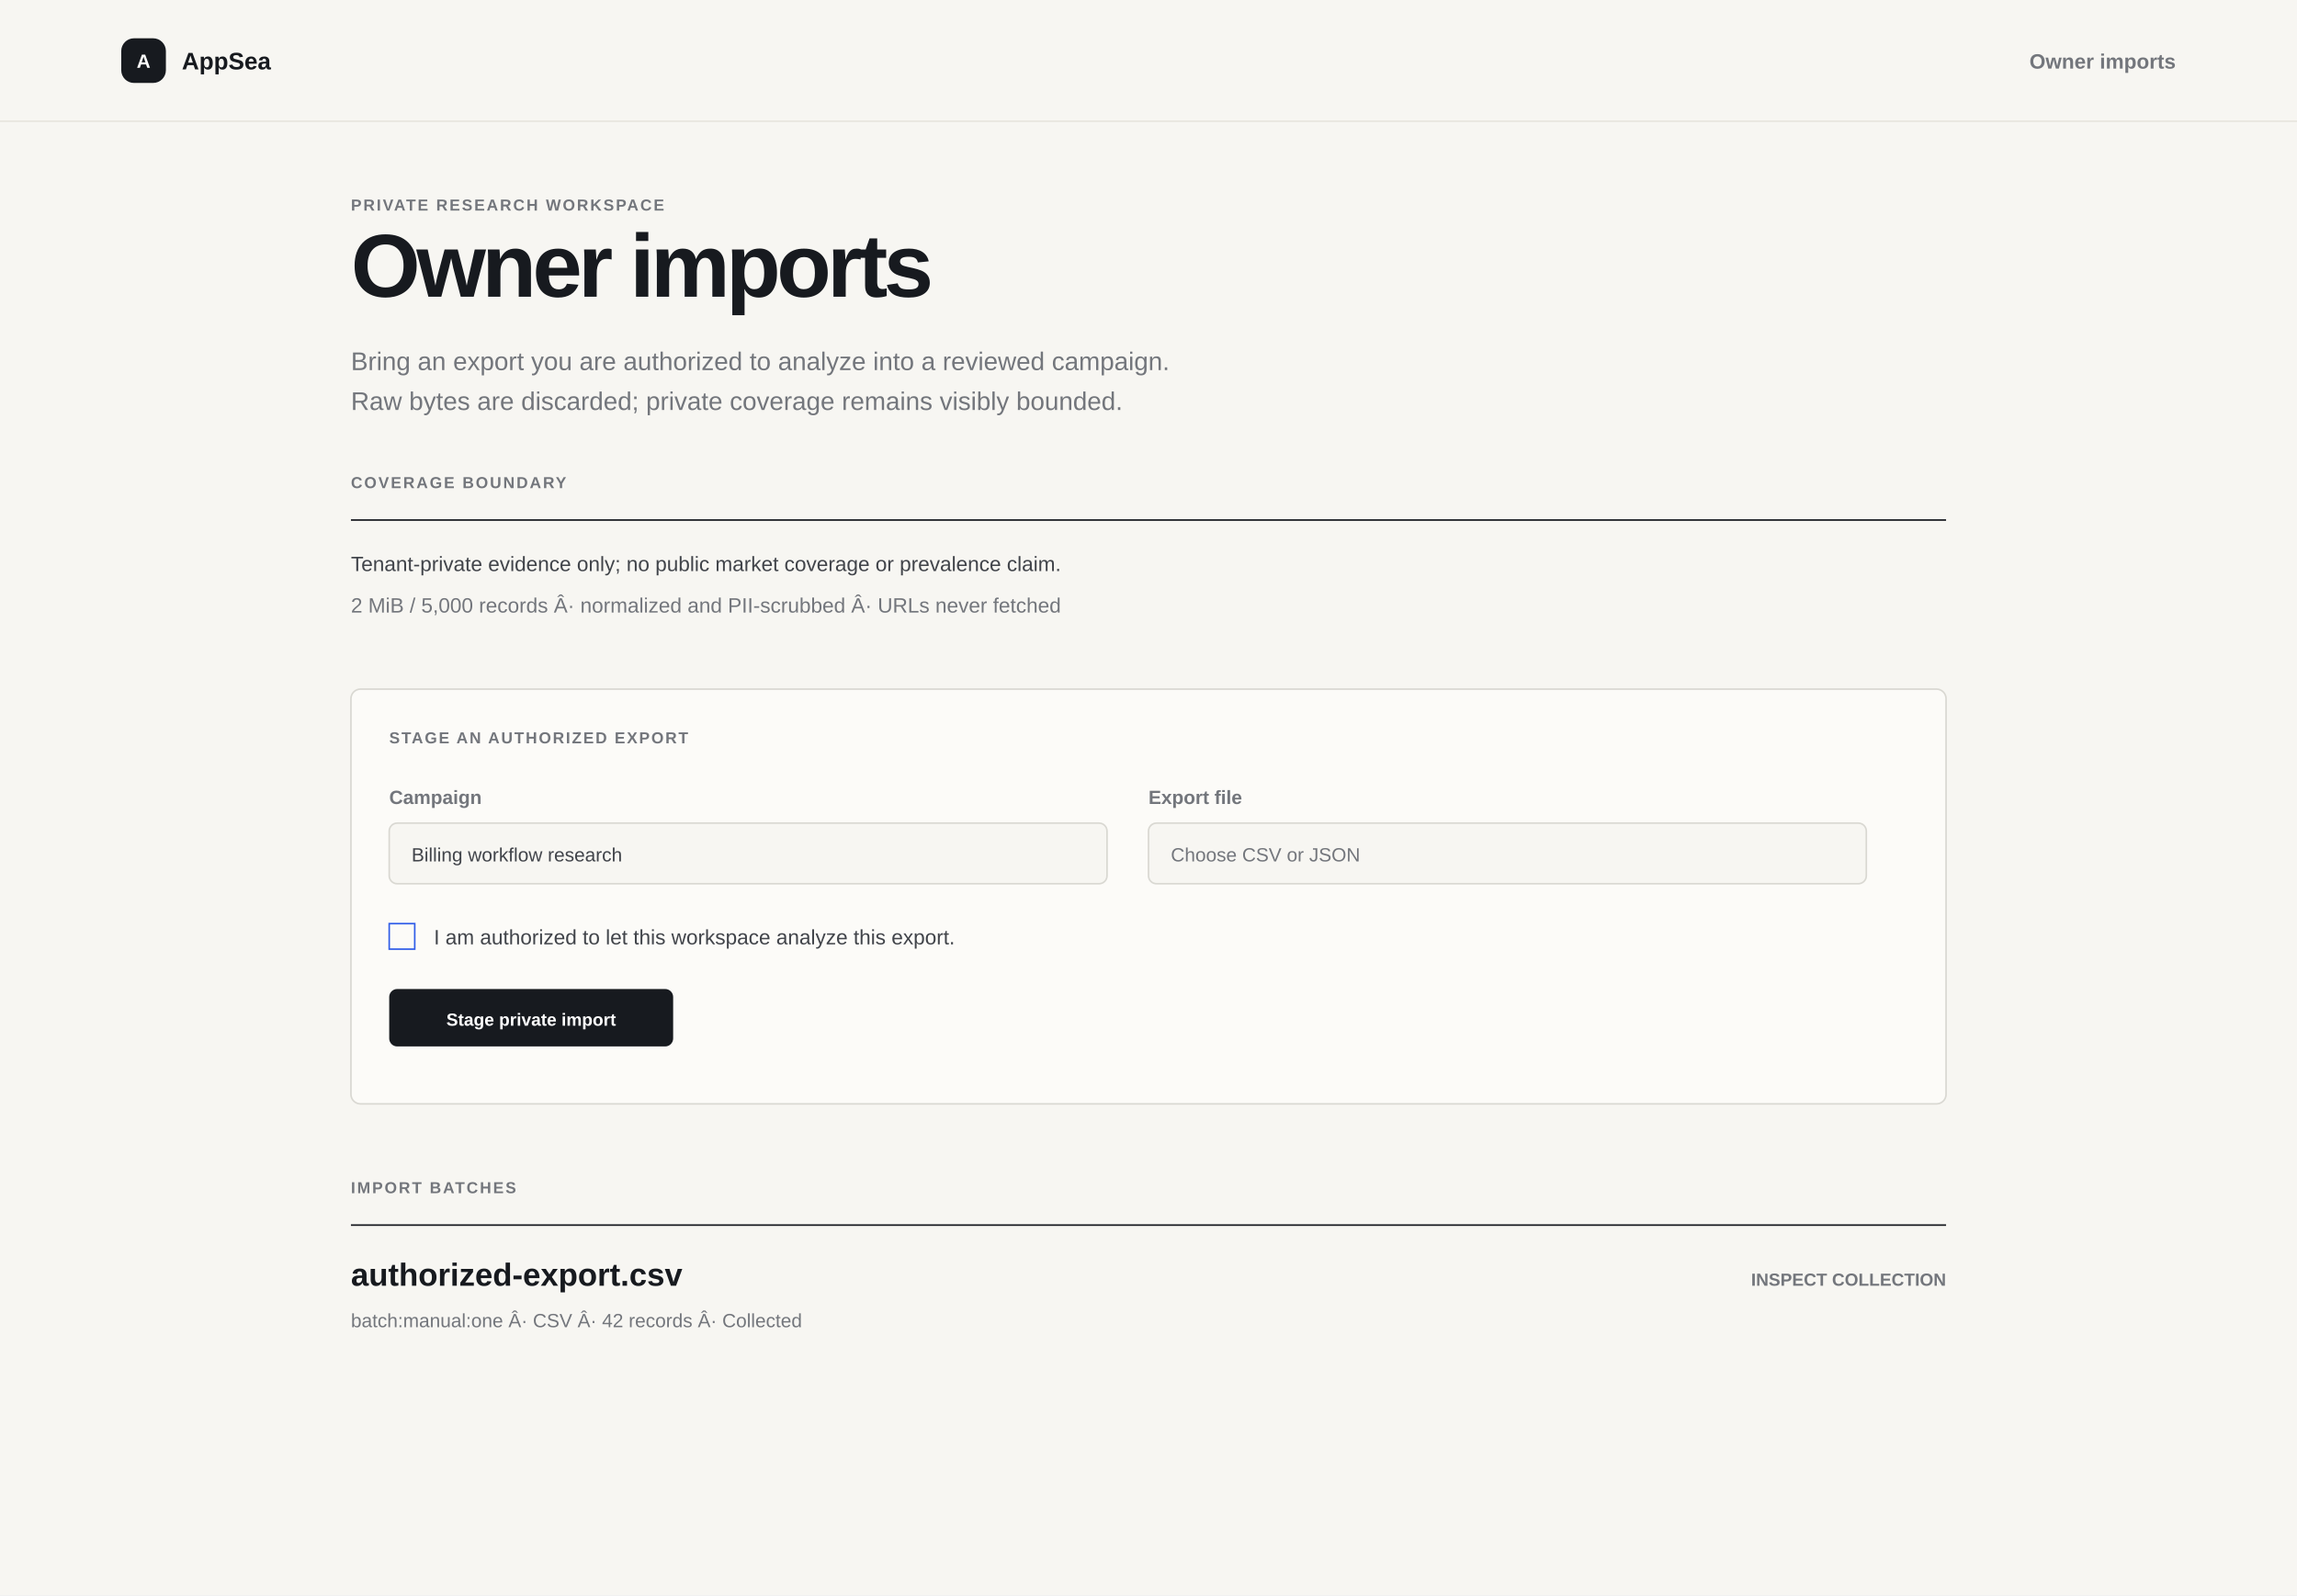
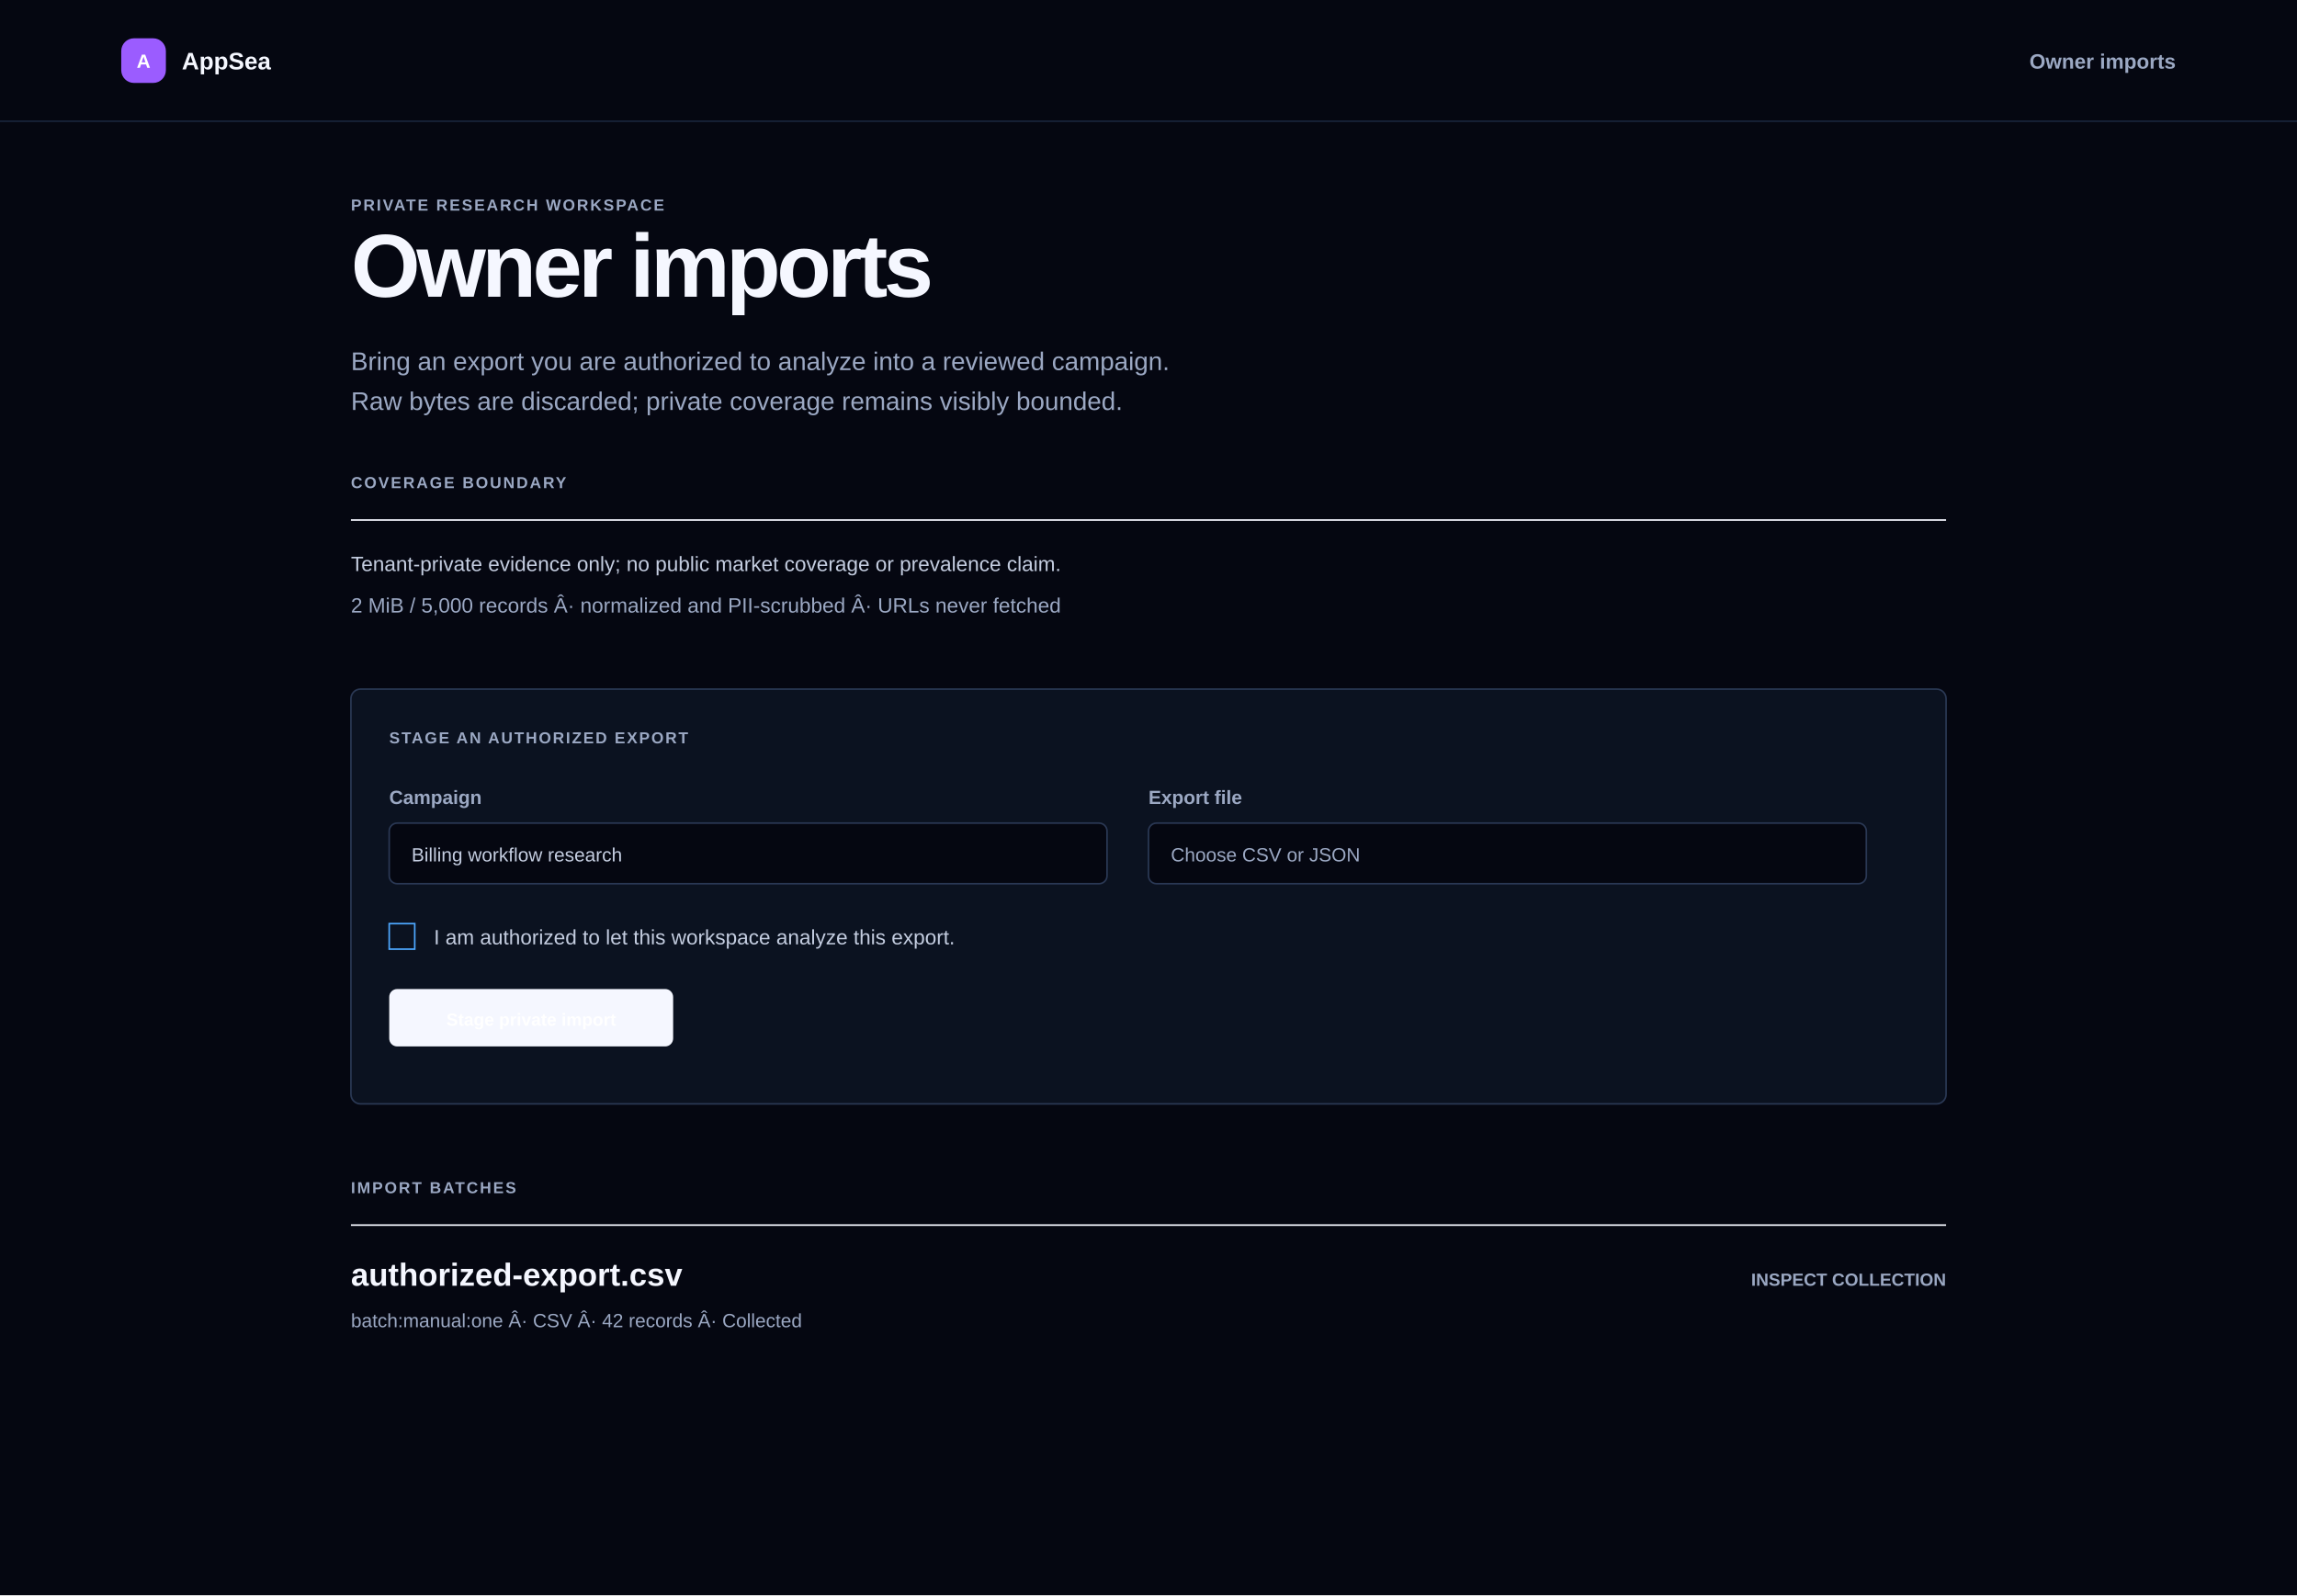
<svg xmlns="http://www.w3.org/2000/svg" width="1440" height="1000" viewBox="0 0 1440 1000">
-   <rect width="1440" height="1000" fill="#f7f6f2" />
-   <line x1="0" y1="76" x2="1440" y2="76" stroke="#e8e6df" stroke-width="1" />
-   <rect x="76" y="24" width="28" height="28" rx="8" fill="#171a1f" />
+   <rect width="1440" height="1000" fill="#050711" />
+   <line x1="0" y1="76" x2="1440" y2="76" stroke="#18243a" stroke-width="1" />
+   <rect x="76" y="24" width="28" height="28" rx="8" fill="#9b5cff" />
  <text x="90" y="42.5" font-family="Arial, Helvetica, sans-serif" font-size="12" font-weight="700" fill="#ffffff" text-anchor="middle">A</text>
-   <text x="114" y="43.5" font-family="Arial, Helvetica, sans-serif" font-size="15" font-weight="700" fill="#171a1f">AppSea</text>
-   <text x="1364" y="43" font-family="Arial, Helvetica, sans-serif" font-size="13" font-weight="600" fill="#73767c" text-anchor="end">Owner imports</text>
-   <text x="220" y="132" font-family="Arial, Helvetica, sans-serif" font-size="10" font-weight="700" fill="#73767c" letter-spacing="1.1">PRIVATE RESEARCH WORKSPACE</text>
-   <text x="220" y="186" font-family="Arial, Helvetica, sans-serif" font-size="56" font-weight="650" fill="#171a1f" letter-spacing="-2.5">Owner imports</text>
-   <text x="220" y="232" font-family="Arial, Helvetica, sans-serif" font-size="16" fill="#73767c">Bring an export you are authorized to analyze into a reviewed campaign.</text>
-   <text x="220" y="257" font-family="Arial, Helvetica, sans-serif" font-size="16" fill="#73767c">Raw bytes are discarded; private coverage remains visibly bounded.</text>
-   <text x="220" y="306" font-family="Arial, Helvetica, sans-serif" font-size="10" font-weight="700" fill="#73767c" letter-spacing="1.1">COVERAGE BOUNDARY</text>
-   <line x1="220" y1="326" x2="1220" y2="326" stroke="#171a1f" stroke-width="1" />
-   <text x="220" y="358" font-family="Arial, Helvetica, sans-serif" font-size="13" fill="#41444a">Tenant-private evidence only; no public market coverage or prevalence claim.</text>
-   <text x="220" y="384" font-family="Arial, Helvetica, sans-serif" font-size="13" fill="#73767c">2 MiB / 5,000 records Â· normalized and PII-scrubbed Â· URLs never fetched</text>
-   <rect x="220" y="432" width="1000" height="260" rx="6" fill="#fcfbf8" stroke="#d9d8d2" />
-   <text x="244" y="466" font-family="Arial, Helvetica, sans-serif" font-size="10" font-weight="700" fill="#73767c" letter-spacing="1">STAGE AN AUTHORIZED EXPORT</text>
-   <text x="244" y="504" font-family="Arial, Helvetica, sans-serif" font-size="12" font-weight="700" fill="#73767c">Campaign</text>
-   <rect x="244" y="516" width="450" height="38" rx="5" fill="#f7f6f2" stroke="#d9d8d2" />
-   <text x="258" y="540" font-family="Arial, Helvetica, sans-serif" font-size="12" fill="#41444a">Billing workflow research</text>
-   <text x="720" y="504" font-family="Arial, Helvetica, sans-serif" font-size="12" font-weight="700" fill="#73767c">Export file</text>
-   <rect x="720" y="516" width="450" height="38" rx="5" fill="#f7f6f2" stroke="#d9d8d2" />
-   <text x="734" y="540" font-family="Arial, Helvetica, sans-serif" font-size="12" fill="#73767c">Choose CSV or JSON</text>
-   <rect x="244" y="579" width="16" height="16" fill="#fcfbf8" stroke="#315ee8" />
-   <text x="272" y="592" font-family="Arial, Helvetica, sans-serif" font-size="13" fill="#41444a">I am authorized to let this workspace analyze this export.</text>
-   <rect x="244" y="620" width="178" height="36" rx="5" fill="#171a1f" />
+   <text x="114" y="43.5" font-family="Arial, Helvetica, sans-serif" font-size="15" font-weight="700" fill="#f5f7ff">AppSea</text>
+   <text x="1364" y="43" font-family="Arial, Helvetica, sans-serif" font-size="13" font-weight="600" fill="#9ba8c3" text-anchor="end">Owner imports</text>
+   <text x="220" y="132" font-family="Arial, Helvetica, sans-serif" font-size="10" font-weight="700" fill="#9ba8c3" letter-spacing="1.1">PRIVATE RESEARCH WORKSPACE</text>
+   <text x="220" y="186" font-family="Arial, Helvetica, sans-serif" font-size="56" font-weight="650" fill="#f5f7ff" letter-spacing="-2.5">Owner imports</text>
+   <text x="220" y="232" font-family="Arial, Helvetica, sans-serif" font-size="16" fill="#9ba8c3">Bring an export you are authorized to analyze into a reviewed campaign.</text>
+   <text x="220" y="257" font-family="Arial, Helvetica, sans-serif" font-size="16" fill="#9ba8c3">Raw bytes are discarded; private coverage remains visibly bounded.</text>
+   <text x="220" y="306" font-family="Arial, Helvetica, sans-serif" font-size="10" font-weight="700" fill="#9ba8c3" letter-spacing="1.1">COVERAGE BOUNDARY</text>
+   <line x1="220" y1="326" x2="1220" y2="326" stroke="#f5f7ff" stroke-width="1" />
+   <text x="220" y="358" font-family="Arial, Helvetica, sans-serif" font-size="13" fill="#c4cde0">Tenant-private evidence only; no public market coverage or prevalence claim.</text>
+   <text x="220" y="384" font-family="Arial, Helvetica, sans-serif" font-size="13" fill="#9ba8c3">2 MiB / 5,000 records Â· normalized and PII-scrubbed Â· URLs never fetched</text>
+   <rect x="220" y="432" width="1000" height="260" rx="6" fill="#0b1220" stroke="#2a3854" />
+   <text x="244" y="466" font-family="Arial, Helvetica, sans-serif" font-size="10" font-weight="700" fill="#9ba8c3" letter-spacing="1">STAGE AN AUTHORIZED EXPORT</text>
+   <text x="244" y="504" font-family="Arial, Helvetica, sans-serif" font-size="12" font-weight="700" fill="#9ba8c3">Campaign</text>
+   <rect x="244" y="516" width="450" height="38" rx="5" fill="#050711" stroke="#2a3854" />
+   <text x="258" y="540" font-family="Arial, Helvetica, sans-serif" font-size="12" fill="#c4cde0">Billing workflow research</text>
+   <text x="720" y="504" font-family="Arial, Helvetica, sans-serif" font-size="12" font-weight="700" fill="#9ba8c3">Export file</text>
+   <rect x="720" y="516" width="450" height="38" rx="5" fill="#050711" stroke="#2a3854" />
+   <text x="734" y="540" font-family="Arial, Helvetica, sans-serif" font-size="12" fill="#9ba8c3">Choose CSV or JSON</text>
+   <rect x="244" y="579" width="16" height="16" fill="#0b1220" stroke="#4da8ff" />
+   <text x="272" y="592" font-family="Arial, Helvetica, sans-serif" font-size="13" fill="#c4cde0">I am authorized to let this workspace analyze this export.</text>
+   <rect x="244" y="620" width="178" height="36" rx="5" fill="#f5f7ff" />
  <text x="333" y="643" font-family="Arial, Helvetica, sans-serif" font-size="11" font-weight="650" fill="#ffffff" text-anchor="middle">Stage private import</text>
-   <text x="220" y="748" font-family="Arial, Helvetica, sans-serif" font-size="10" font-weight="700" fill="#73767c" letter-spacing="1.1">IMPORT BATCHES</text>
-   <line x1="220" y1="768" x2="1220" y2="768" stroke="#171a1f" />
-   <text x="220" y="806" font-family="Arial, Helvetica, sans-serif" font-size="20" font-weight="650" fill="#171a1f">authorized-export.csv</text>
-   <text x="220" y="832" font-family="Arial, Helvetica, sans-serif" font-size="12" fill="#73767c">batch:manual:one Â· CSV Â· 42 records Â· Collected</text>
-   <text x="1220" y="806" font-family="Arial, Helvetica, sans-serif" font-size="11" font-weight="650" fill="#73767c" text-anchor="end">INSPECT COLLECTION</text>
+   <text x="220" y="748" font-family="Arial, Helvetica, sans-serif" font-size="10" font-weight="700" fill="#9ba8c3" letter-spacing="1.1">IMPORT BATCHES</text>
+   <line x1="220" y1="768" x2="1220" y2="768" stroke="#f5f7ff" />
+   <text x="220" y="806" font-family="Arial, Helvetica, sans-serif" font-size="20" font-weight="650" fill="#f5f7ff">authorized-export.csv</text>
+   <text x="220" y="832" font-family="Arial, Helvetica, sans-serif" font-size="12" fill="#9ba8c3">batch:manual:one Â· CSV Â· 42 records Â· Collected</text>
+   <text x="1220" y="806" font-family="Arial, Helvetica, sans-serif" font-size="11" font-weight="650" fill="#9ba8c3" text-anchor="end">INSPECT COLLECTION</text>
</svg>
